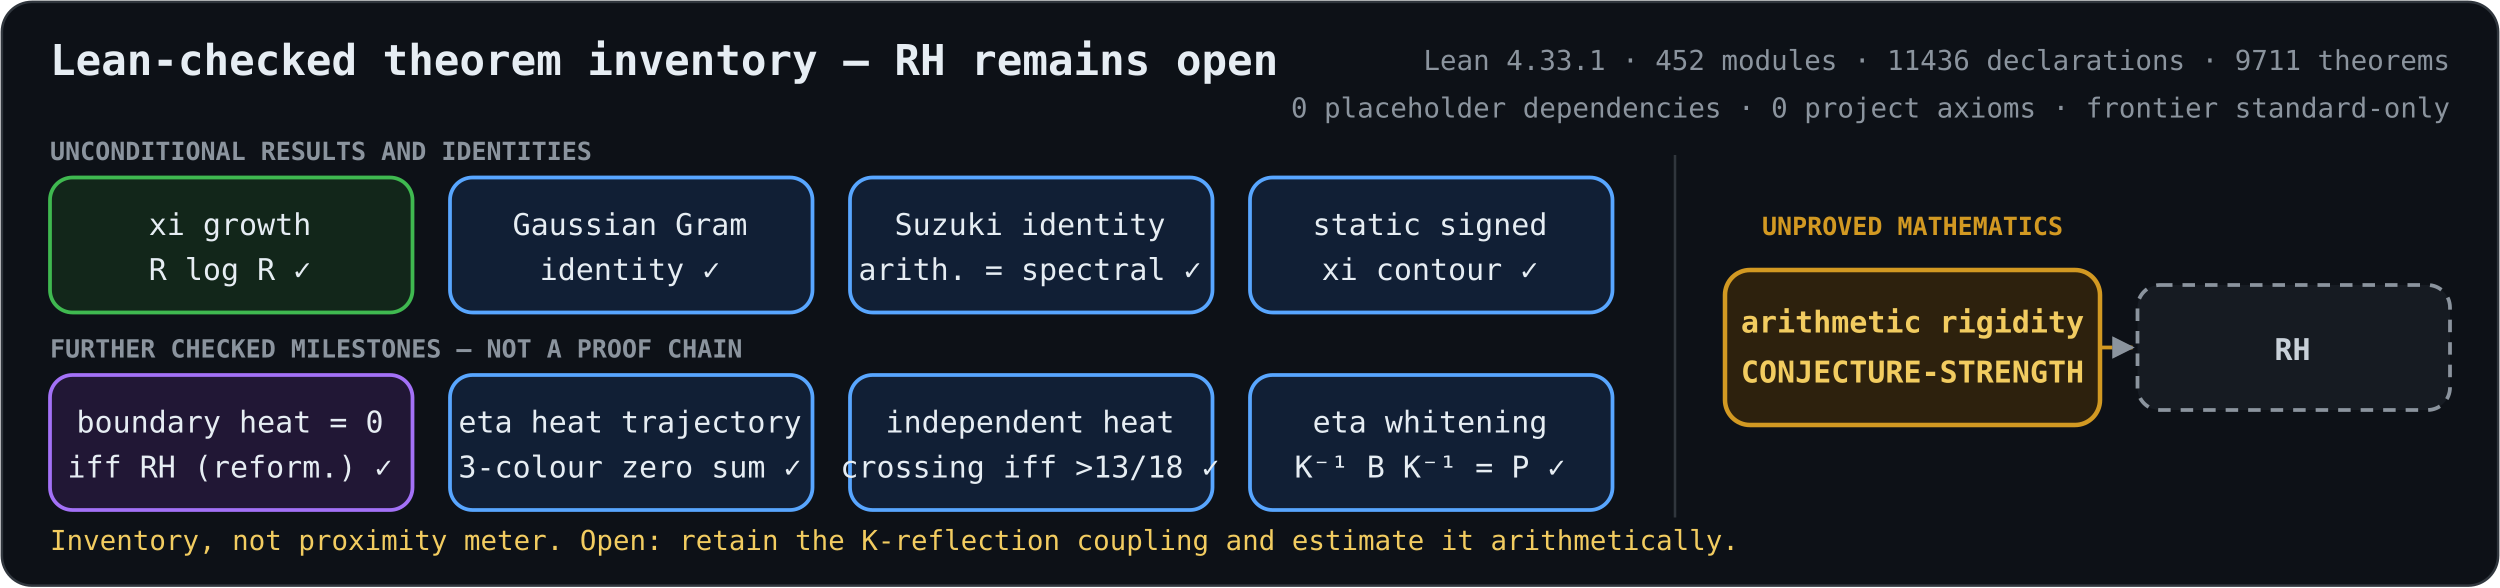
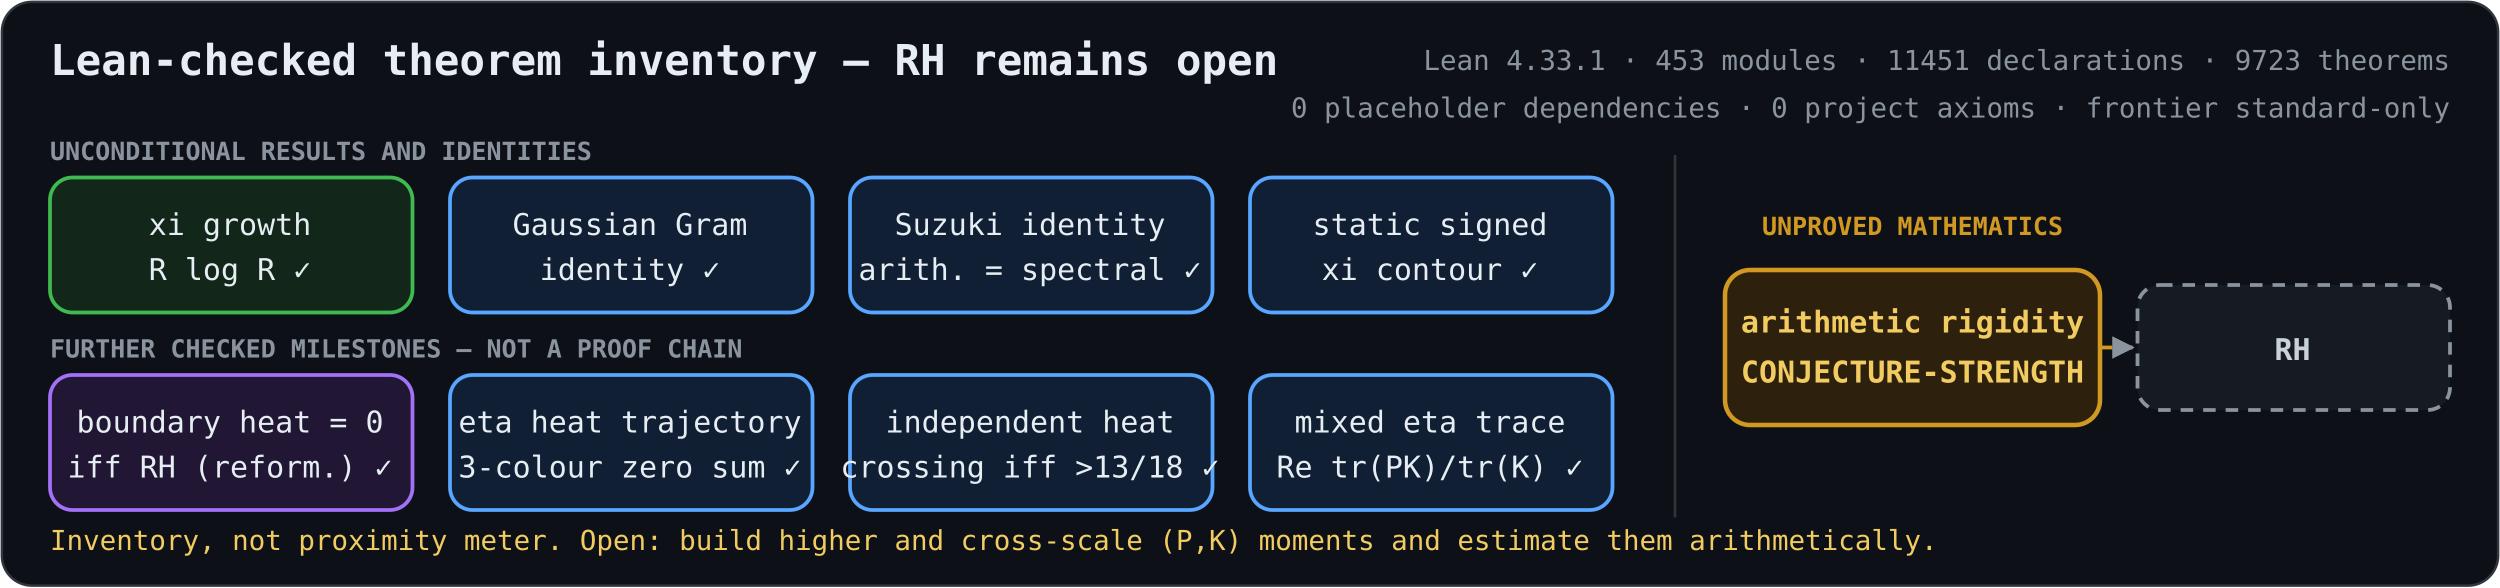
<svg xmlns="http://www.w3.org/2000/svg" role="img" aria-labelledby="title description" viewBox="0 0 1000 235">
  <defs>
    <marker id="arrow" viewBox="0 0 10 10" refX="9" refY="5" markerWidth="6" markerHeight="6" orient="auto-start-reverse">
      <path d="M 0 0 L 10 5 L 0 10 z" fill="#8b949e" />
    </marker>
    <style>
      .bg { fill: #0d1117; stroke: #30363d; }
      text { fill: #e6edf3; font-family: ui-monospace, SFMono-Regular, Menlo, Consolas, monospace; font-size: 12px; text-anchor: middle; }
      .heading { font-size: 17px; font-weight: 700; text-anchor: start; }
      .metrics { fill: #8b949e; font-size: 11px; text-anchor: end; }
      .proved rect { fill: #12261a; stroke: #3fb950; stroke-width: 1.5; }
      .proved.equivalence rect { fill: #211735; stroke: #a371f7; }
      .proved.bridge rect { fill: #111f35; stroke: #58a6ff; }
      .proved.reduction rect { fill: #102a2c; stroke: #39c5cf; }
      .open rect { fill: #2d210d; stroke: #d29922; stroke-width: 1.8; }
      .goal rect { fill: #161b22; stroke: #8b949e; stroke-width: 1.5; stroke-dasharray: 5 4; }
      .open text { fill: #f2cc60; font-weight: 700; }
      .goal text { fill: #c9d1d9; font-weight: 700; }
      .open-edge { fill: none; stroke: #d29922; stroke-width: 1.5; stroke-dasharray: 5 4; marker-end: url(#arrow); }
      .section { fill: #8b949e; font-size: 10px; font-weight: 700; text-anchor: start; }
      .gap-label { fill: #d29922; font-size: 10px; font-weight: 700; }
      .frontier { fill: #f2cc60; font-size: 11px; text-anchor: start; }
    </style>
  </defs>
  <rect class="bg" x="0.75" y="0.75" width="998.5" height="233.5" rx="12" />
  <text class="heading" x="20" y="30">Lean-checked theorem inventory — RH remains open</text>
-   <text class="metrics" x="980" y="28">Lean 4.33.1 · 452 modules · 11436 declarations · 9711 theorems</text>
+   <text class="metrics" x="980" y="28">Lean 4.33.1 · 453 modules · 11451 declarations · 9723 theorems</text>
  <text class="metrics" x="980" y="47">0 placeholder dependencies · 0 project axioms · frontier standard-only</text>
  <text class="section" x="20" y="64">UNCONDITIONAL RESULTS AND IDENTITIES</text>
  <text class="section" x="20" y="143">FURTHER CHECKED MILESTONES — NOT A PROOF CHAIN</text>
  <line x1="670" y1="62" x2="670" y2="207" stroke="#30363d" />
  <text class="gap-label" x="765" y="94">UNPROVED MATHEMATICS</text>
  <path class="open-edge" d="M840 139 H853" />
  <g class="proved unconditional">
    <rect x="20" y="71" width="145" height="54" rx="9" />
    <text x="92" y="94">xi growth</text>
    <text x="92" y="112">R log R  ✓</text>
  </g>
  <g class="proved bridge">
    <rect x="180" y="71" width="145" height="54" rx="9" />
    <text x="252" y="94">Gaussian Gram</text>
    <text x="252" y="112">identity  ✓</text>
  </g>
  <g class="proved bridge">
    <rect x="340" y="71" width="145" height="54" rx="9" />
    <text x="412" y="94">Suzuki identity</text>
    <text x="412" y="112">arith. = spectral  ✓</text>
  </g>
  <g class="proved bridge">
    <rect x="500" y="71" width="145" height="54" rx="9" />
    <text x="572" y="94">static signed</text>
    <text x="572" y="112">xi contour  ✓</text>
  </g>
  <g class="proved equivalence">
    <rect x="20" y="150" width="145" height="54" rx="9" />
    <text x="92" y="173">boundary heat = 0</text>
    <text x="92" y="191">iff RH (reform.)  ✓</text>
  </g>
  <g class="proved bridge">
    <rect x="180" y="150" width="145" height="54" rx="9" />
    <text x="252" y="173">eta heat trajectory</text>
    <text x="252" y="191">3-colour zero sum  ✓</text>
  </g>
  <g class="proved bridge">
    <rect x="340" y="150" width="145" height="54" rx="9" />
    <text x="412" y="173">independent heat</text>
    <text x="412" y="191">crossing iff &gt;13/18  ✓</text>
  </g>
  <g class="proved bridge">
    <rect x="500" y="150" width="145" height="54" rx="9" />
-     <text x="572" y="173">eta whitening</text>
-     <text x="572" y="191">K⁻¹ B K⁻¹ = P  ✓</text>
+     <text x="572" y="173">mixed eta trace</text>
+     <text x="572" y="191">Re tr(PK)/tr(K)  ✓</text>
  </g>
  <g class="open">
    <rect x="690" y="108" width="150" height="62" rx="10" />
    <text x="765" y="133">arithmetic rigidity</text>
    <text x="765" y="153">CONJECTURE-STRENGTH</text>
  </g>
  <g class="goal">
    <rect x="855" y="114" width="125" height="50" rx="9" />
    <text x="917" y="144">RH</text>
  </g>
-   <text class="frontier" x="20" y="220">Inventory, not proximity meter. Open: retain the K-reflection coupling and estimate it arithmetically.</text>
+   <text class="frontier" x="20" y="220">Inventory, not proximity meter. Open: build higher and cross-scale (P,K) moments and estimate them arithmetically.</text>
</svg>
